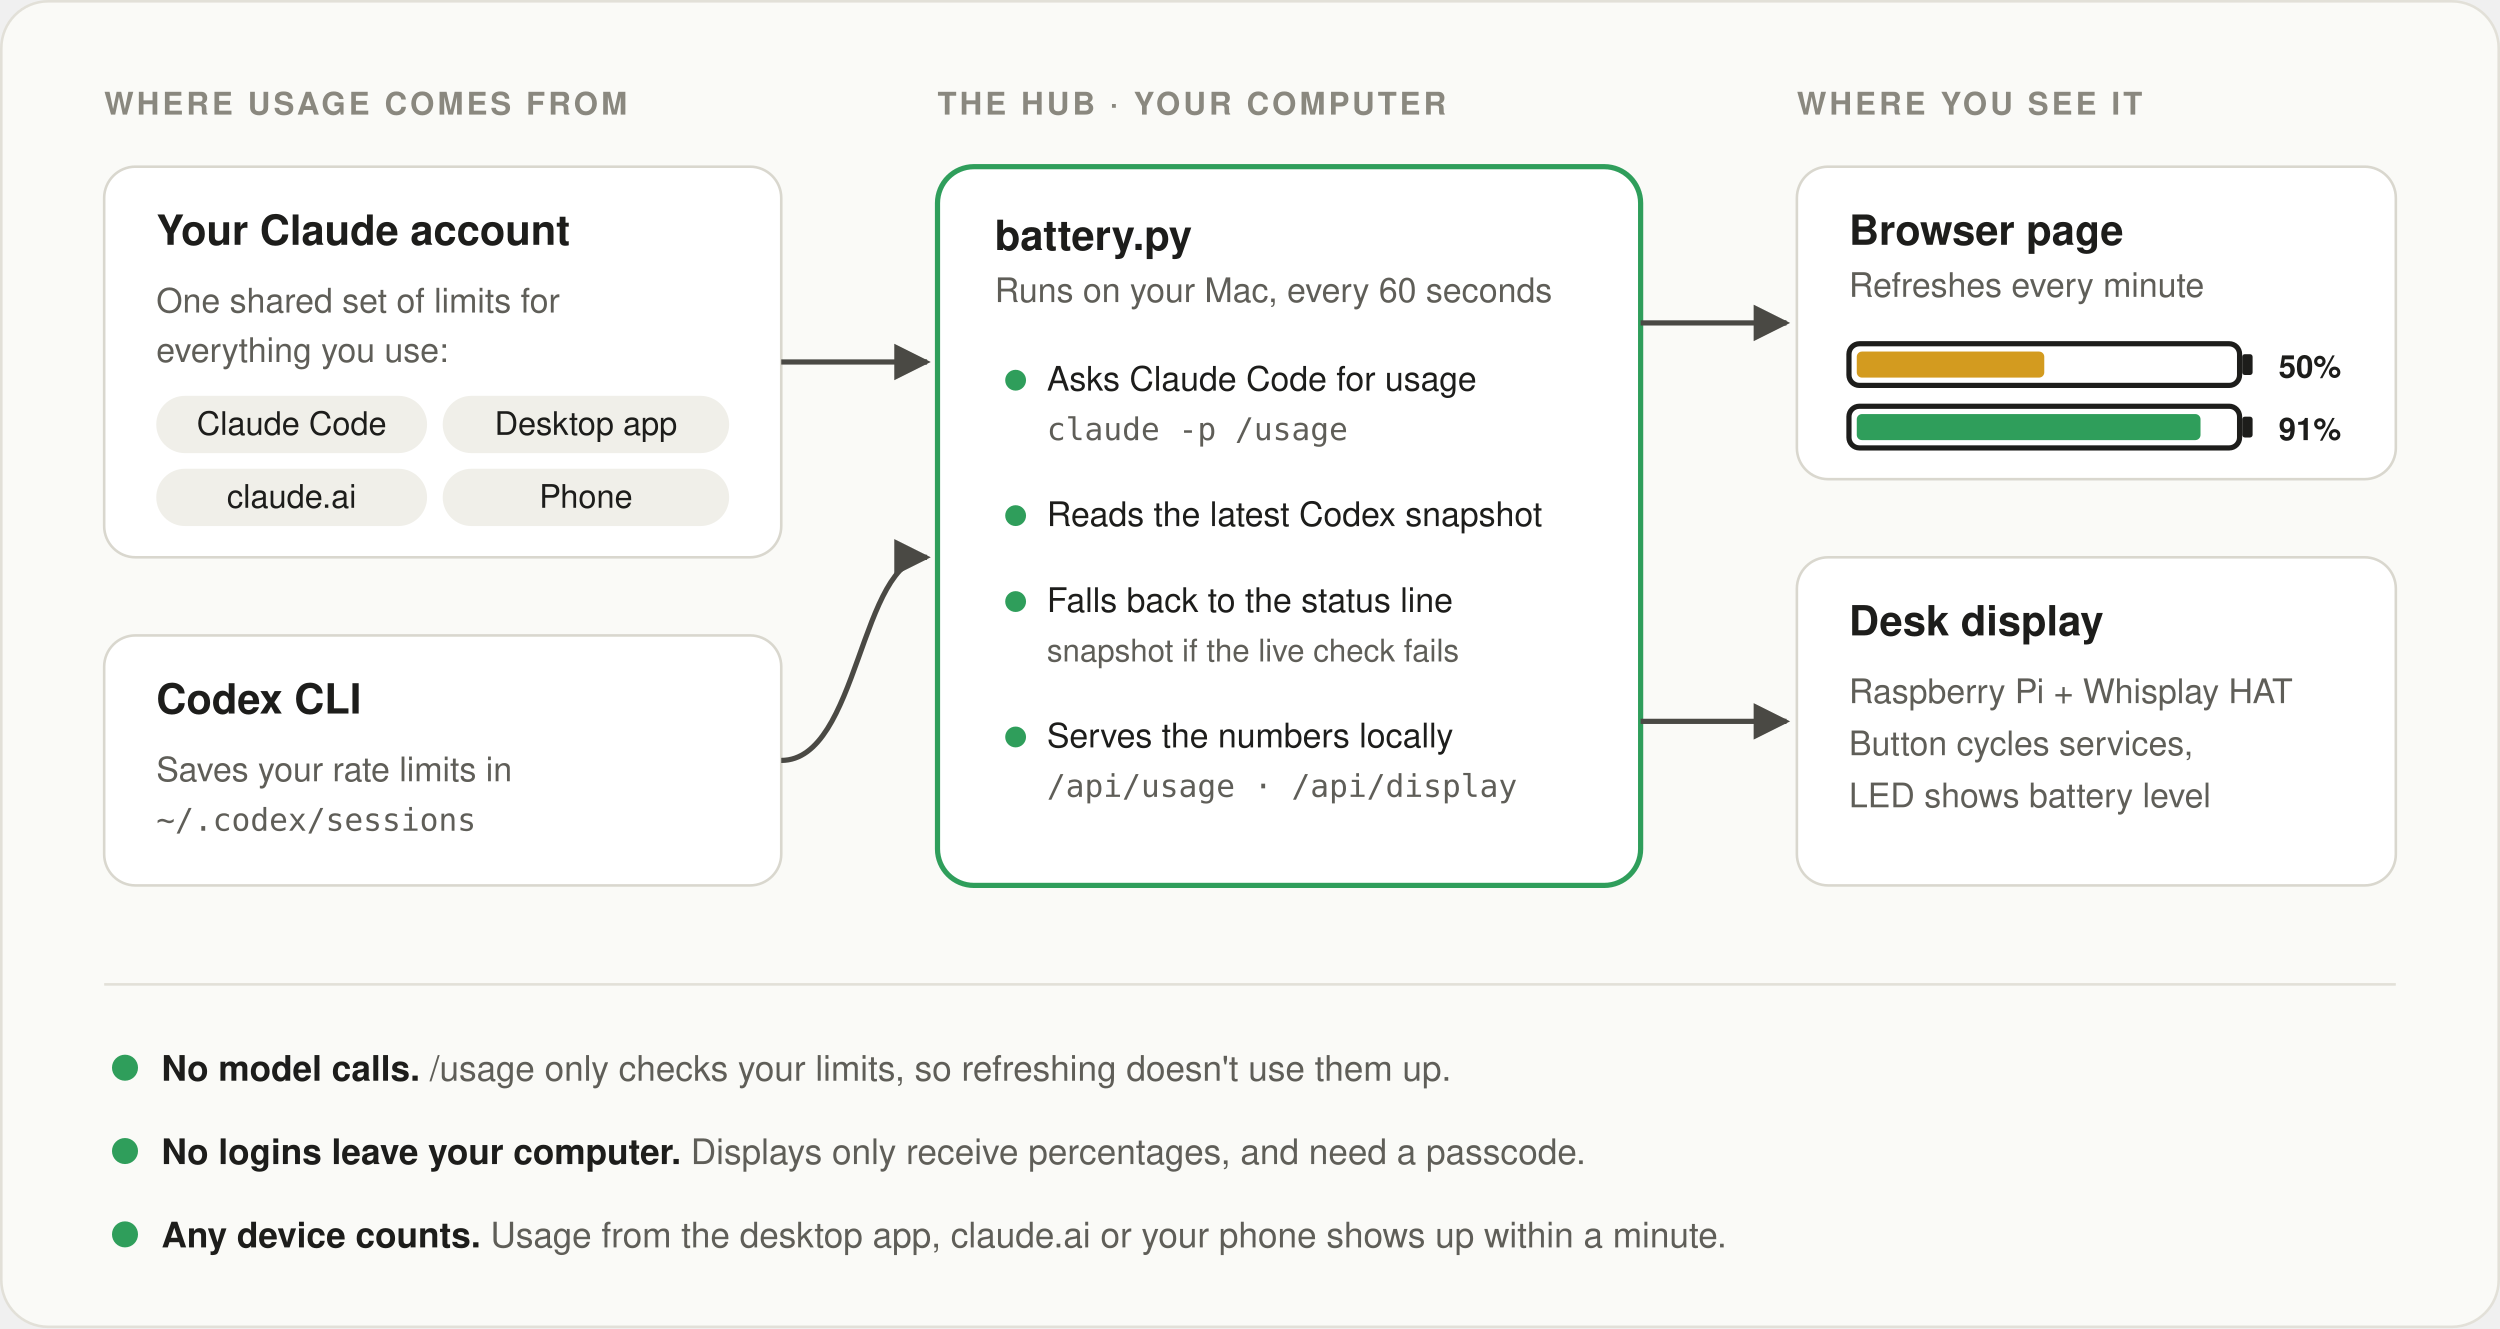
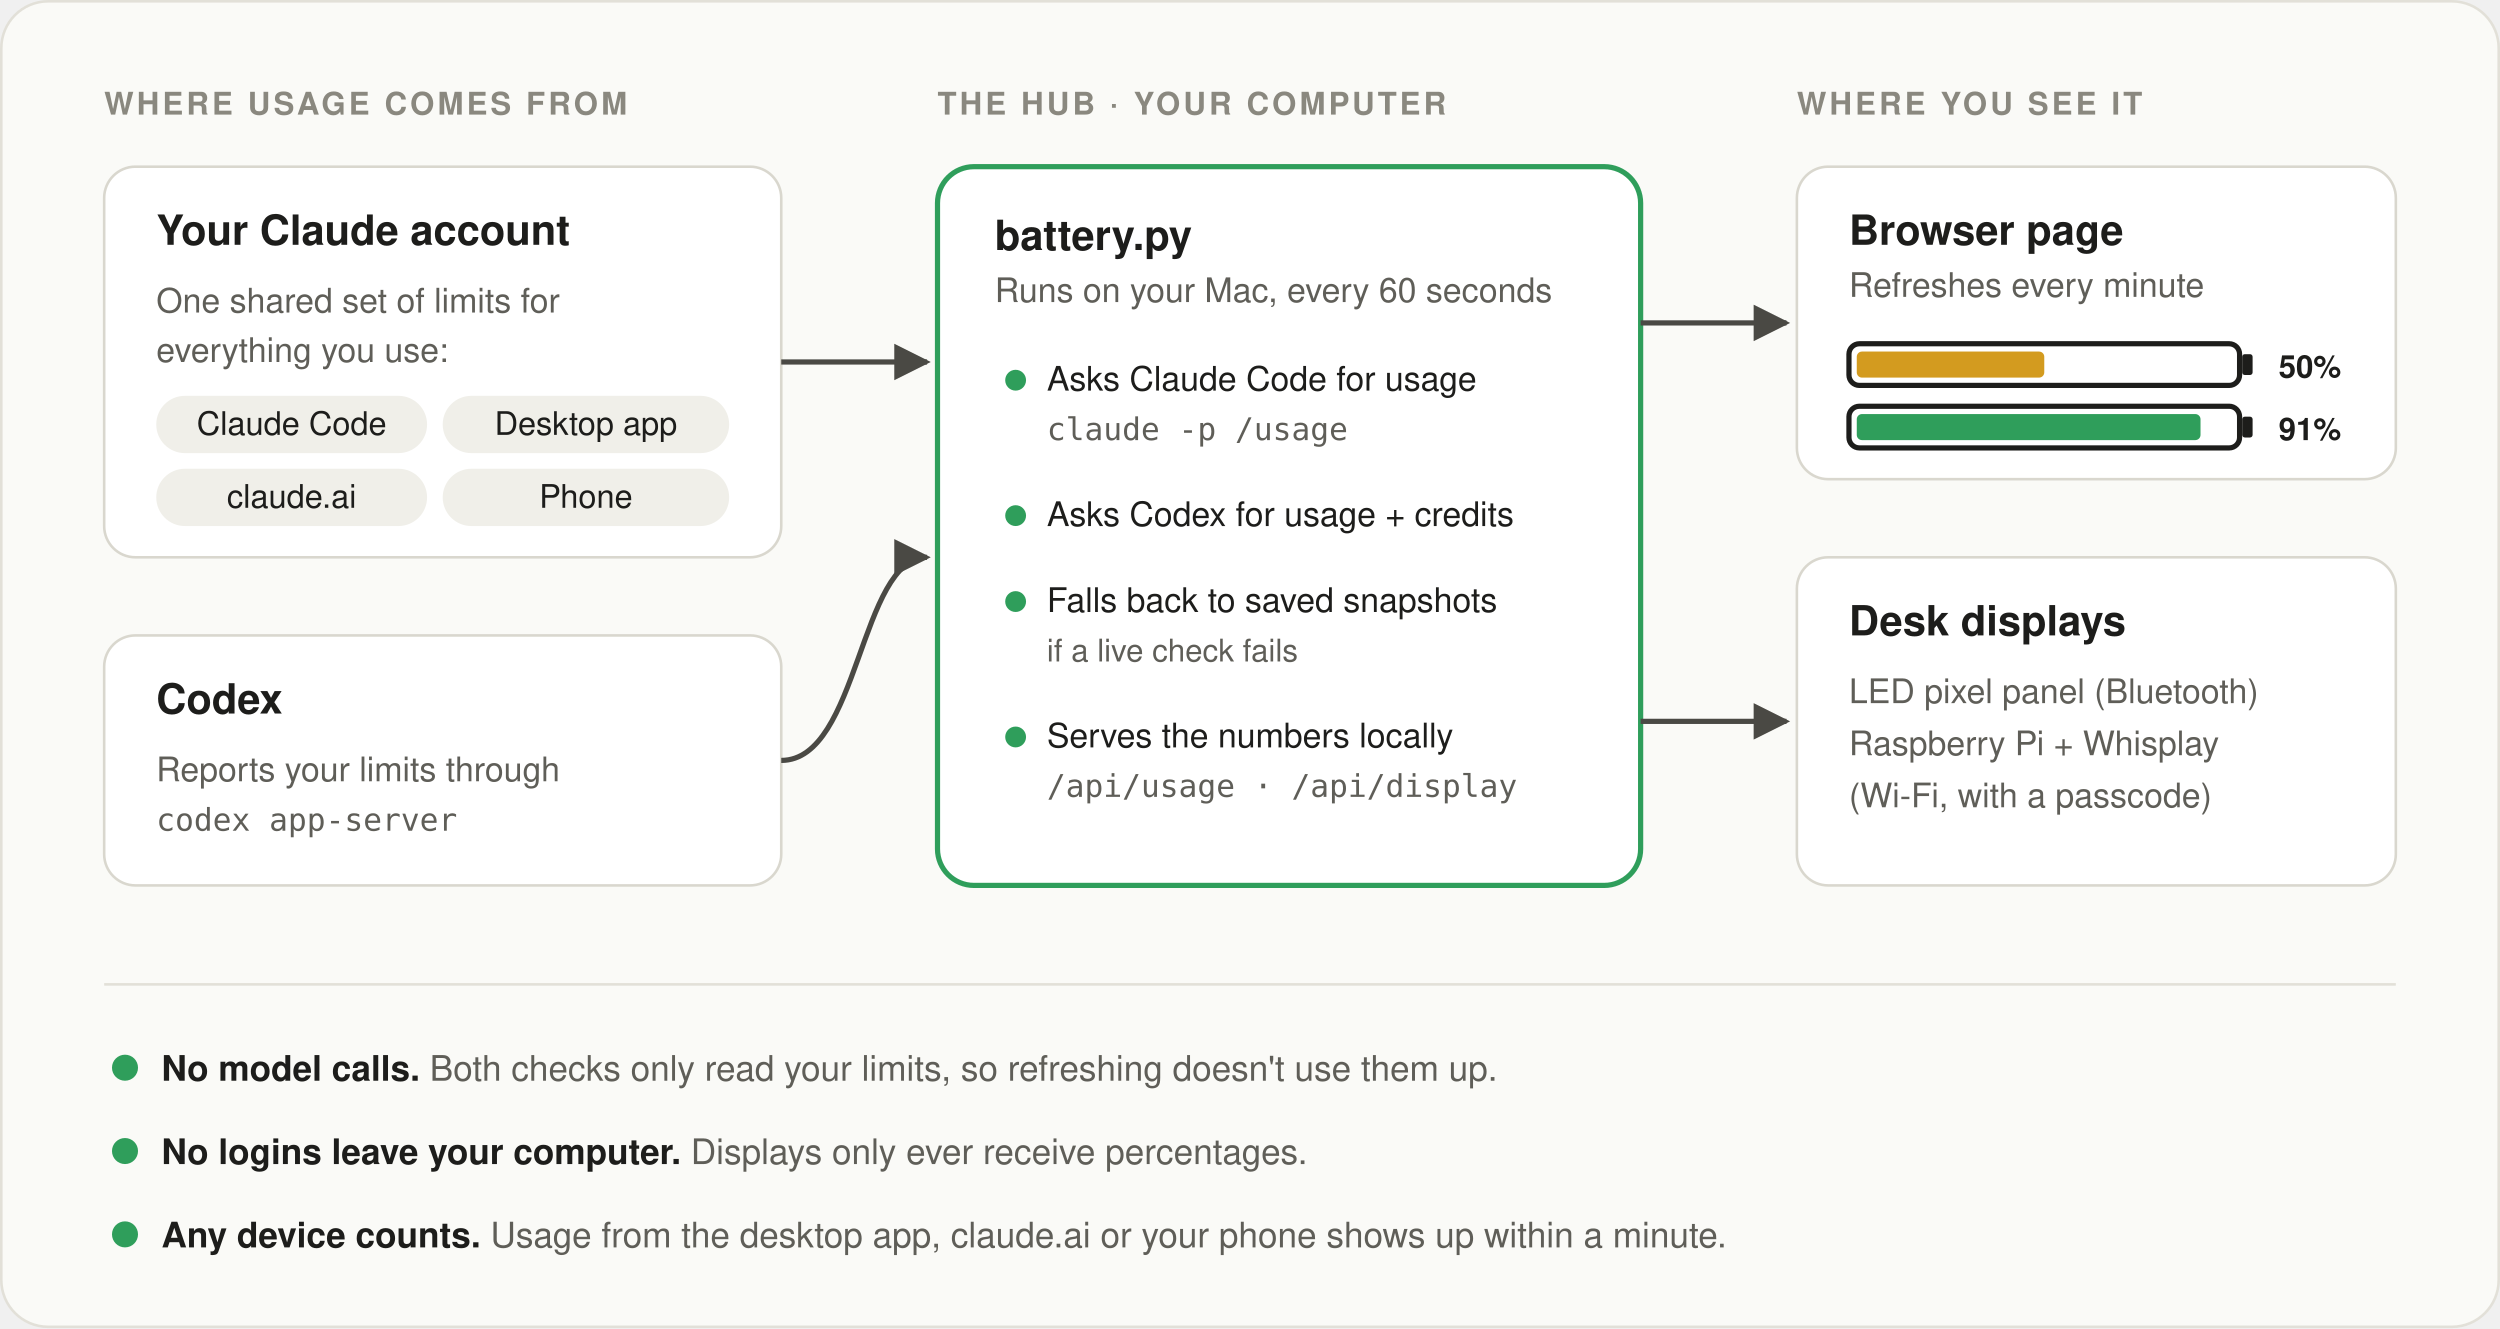
<svg xmlns="http://www.w3.org/2000/svg" viewBox="0 0 960 510" width="960" height="510" font-family="-apple-system, BlinkMacSystemFont, 'Segoe UI', Helvetica, Arial, sans-serif">
  <defs>
    <marker id="arrow" viewBox="0 0 10 10" refX="9" refY="5" markerWidth="7" markerHeight="7" orient="auto-start-reverse">
      <path d="M0,0 L10,5 L0,10 z" fill="#4a4944" />
    </marker>
    <marker id="arrow-planned" viewBox="0 0 10 10" refX="9" refY="5" markerWidth="7" markerHeight="7" orient="auto-start-reverse">
      <path d="M0,0 L10,5 L0,10 z" fill="#9a988f" />
    </marker>
  </defs>
  <rect x="0.5" y="0.5" width="959" height="509" rx="18" fill="#fafaf7" stroke="#e2e0d8" />
  <g font-size="12" font-weight="600" fill="#8a887f" letter-spacing="1.2">
    <text x="40" y="44">WHERE USAGE COMES FROM</text>
    <text x="360" y="44">THE HUB · YOUR COMPUTER</text>
    <text x="690" y="44">WHERE YOU SEE IT</text>
  </g>
  <g>
    <rect x="40" y="64" width="260" height="150" rx="12" fill="#ffffff" stroke="#d9d7ce" />
    <text x="60" y="94" font-size="16" font-weight="700" fill="#1d1d1b">Your Claude account</text>
    <text font-size="13" fill="#5f5e58">
      <tspan x="60" y="120">One shared set of limits for</tspan>
      <tspan x="60" y="139">everything you use:</tspan>
    </text>
    <g font-size="12.5" fill="#1d1d1b">
      <rect x="60" y="152" width="104" height="22" rx="11" fill="#f0efe9" />
      <text x="112" y="167" text-anchor="middle">Claude Code</text>
      <rect x="170" y="152" width="110" height="22" rx="11" fill="#f0efe9" />
      <text x="225" y="167" text-anchor="middle">Desktop app</text>
      <rect x="60" y="180" width="104" height="22" rx="11" fill="#f0efe9" />
      <text x="112" y="195" text-anchor="middle">claude.ai</text>
      <rect x="170" y="180" width="110" height="22" rx="11" fill="#f0efe9" />
      <text x="225" y="195" text-anchor="middle">Phone</text>
    </g>
  </g>
  <g>
    <rect x="40" y="244" width="260" height="96" rx="12" fill="#ffffff" stroke="#d9d7ce" />
-     <text x="60" y="274" font-size="16" font-weight="700" fill="#1d1d1b">Codex CLI</text>
+     <text x="60" y="274" font-size="16" font-weight="700" fill="#1d1d1b">Codex</text>
    <text font-size="13" fill="#5f5e58">
-       <tspan x="60" y="300">Saves your rate limits in</tspan>
-       <tspan x="60" y="319" font-family="ui-monospace, SFMono-Regular, Menlo, monospace" font-size="12">~/.codex/sessions</tspan>
+       <tspan x="60" y="300">Reports your limits through</tspan>
+       <tspan x="60" y="319" font-family="ui-monospace, SFMono-Regular, Menlo, monospace" font-size="12">codex app-server</tspan>
    </text>
  </g>
  <g>
    <rect x="360" y="64" width="270" height="276" rx="14" fill="#ffffff" stroke="#2f9e5b" stroke-width="2" />
    <text x="382" y="96" font-size="16" font-weight="700" fill="#1d1d1b">battery.py</text>
    <text x="382" y="116" font-size="13" fill="#5f5e58">Runs on your Mac, every 60 seconds</text>
    <g font-size="13" fill="#1d1d1b">
      <circle cx="390" cy="146" r="4" fill="#2f9e5b" />
      <text x="402" y="150">Asks Claude Code for usage</text>
      <text x="402" y="169" font-family="ui-monospace, SFMono-Regular, Menlo, monospace" font-size="12" fill="#5f5e58">claude -p /usage</text>
      <circle cx="390" cy="198" r="4" fill="#2f9e5b" />
-       <text x="402" y="202">Reads the latest Codex snapshot</text>
+       <text x="402" y="202">Asks Codex for usage + credits</text>
      <circle cx="390" cy="231" r="4" fill="#2f9e5b" />
-       <text x="402" y="235">Falls back to the status line</text>
-       <text x="402" y="254" fill="#5f5e58" font-size="12">snapshot if the live check fails</text>
+       <text x="402" y="235">Falls back to saved snapshots</text>
+       <text x="402" y="254" fill="#5f5e58" font-size="12">if a live check fails</text>
      <circle cx="390" cy="283" r="4" fill="#2f9e5b" />
      <text x="402" y="287">Serves the numbers locally</text>
      <text x="402" y="306" font-family="ui-monospace, SFMono-Regular, Menlo, monospace" font-size="12" fill="#5f5e58">/api/usage · /api/display</text>
    </g>
  </g>
  <g>
    <rect x="690" y="64" width="230" height="120" rx="12" fill="#ffffff" stroke="#d9d7ce" />
    <text x="710" y="94" font-size="16" font-weight="700" fill="#1d1d1b">Browser page</text>
    <text x="710" y="114" font-size="13" fill="#5f5e58">Refreshes every minute</text>
    <rect x="710" y="132" width="150" height="16" rx="4" fill="none" stroke="#1d1d1b" stroke-width="2" />
    <rect x="713" y="135" width="72" height="10" rx="2" fill="#d39b1f" />
    <rect x="861" y="136" width="4" height="8" rx="1" fill="#1d1d1b" />
    <text x="875" y="145" font-size="12" font-weight="600" fill="#1d1d1b">50%</text>
    <rect x="710" y="156" width="150" height="16" rx="4" fill="none" stroke="#1d1d1b" stroke-width="2" />
    <rect x="713" y="159" width="132" height="10" rx="2" fill="#2f9e5b" />
    <rect x="861" y="160" width="4" height="8" rx="1" fill="#1d1d1b" />
    <text x="875" y="169" font-size="12" font-weight="600" fill="#1d1d1b">91%</text>
  </g>
  <g>
    <rect x="690" y="214" width="230" height="126" rx="12" fill="#ffffff" stroke="#d9d7ce" />
-     <text x="710" y="244" font-size="16" font-weight="700" fill="#1d1d1b">Desk display</text>
+     <text x="710" y="244" font-size="16" font-weight="700" fill="#1d1d1b">Desk displays</text>
    <text font-size="13" fill="#5f5e58">
-       <tspan x="710" y="270">Raspberry Pi + Whisplay HAT</tspan>
-       <tspan x="710" y="290">Button cycles services,</tspan>
-       <tspan x="710" y="310">LED shows battery level</tspan>
+       <tspan x="710" y="270">LED pixel panel (Bluetooth)</tspan>
+       <tspan x="710" y="290">Raspberry Pi + Whisplay</tspan>
+       <tspan x="710" y="310">(Wi-Fi, with a passcode)</tspan>
    </text>
  </g>
  <g stroke="#4a4944" stroke-width="2" fill="none">
    <path d="M300,139 L356,139" marker-end="url(#arrow)" />
    <path d="M300,292 C330,292 330,214 356,214" marker-end="url(#arrow)" />
    <path d="M630,124 L686,124" marker-end="url(#arrow)" />
  </g>
  <path d="M630,277 L686,277" stroke="#4a4944" stroke-width="2" fill="none" marker-end="url(#arrow)" />
  <line x1="40" y1="378" x2="920" y2="378" stroke="#e2e0d8" />
  <g font-size="13.5" fill="#1d1d1b">
    <circle cx="48" cy="410" r="5" fill="#2f9e5b" />
    <text x="62" y="415">
      <tspan font-weight="700">No model calls.</tspan>
-       <tspan fill="#5f5e58">/usage only checks your limits, so refreshing doesn't use them up.</tspan>
+       <tspan fill="#5f5e58">Both checks only read your limits, so refreshing doesn't use them up.</tspan>
    </text>
    <circle cx="48" cy="442" r="5" fill="#2f9e5b" />
    <text x="62" y="447">
      <tspan font-weight="700">No logins leave your computer.</tspan>
-       <tspan fill="#5f5e58">Displays only receive percentages, and need a passcode.</tspan>
+       <tspan fill="#5f5e58">Displays only ever receive percentages.</tspan>
    </text>
    <circle cx="48" cy="474" r="5" fill="#2f9e5b" />
    <text x="62" y="479">
      <tspan font-weight="700">Any device counts.</tspan>
      <tspan fill="#5f5e58">Usage from the desktop app, claude.ai or your phone shows up within a minute.</tspan>
    </text>
  </g>
</svg>
